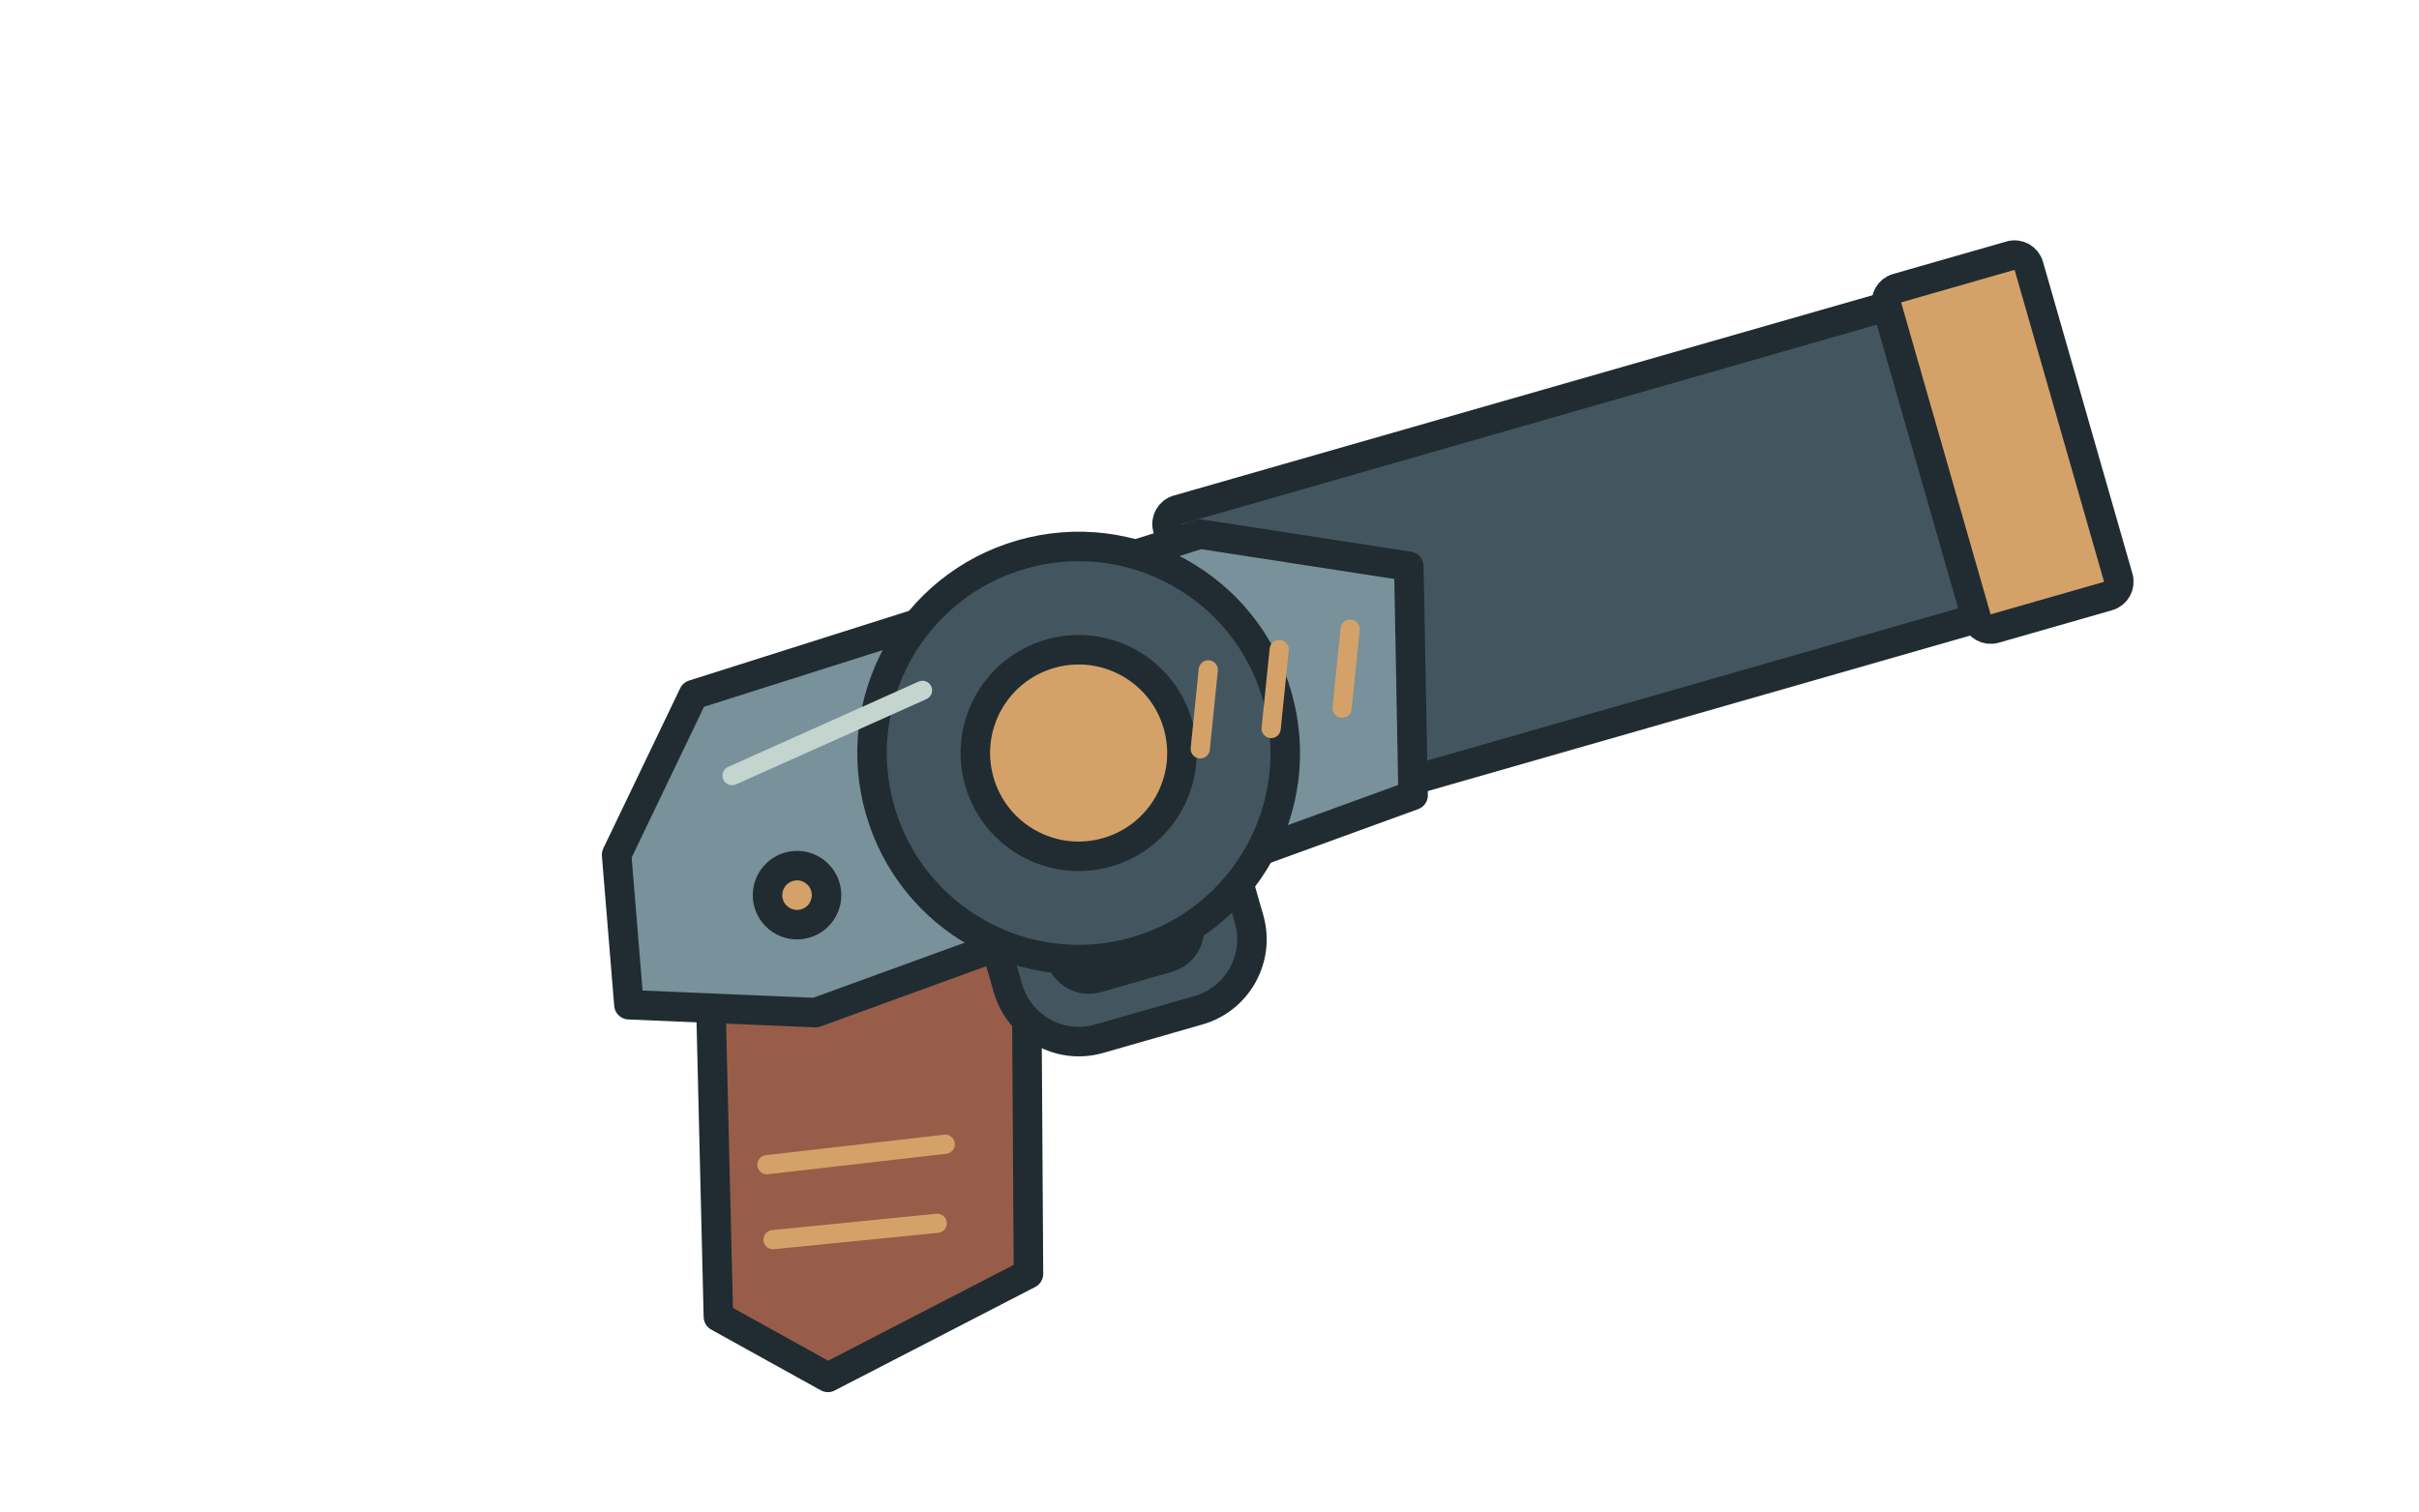
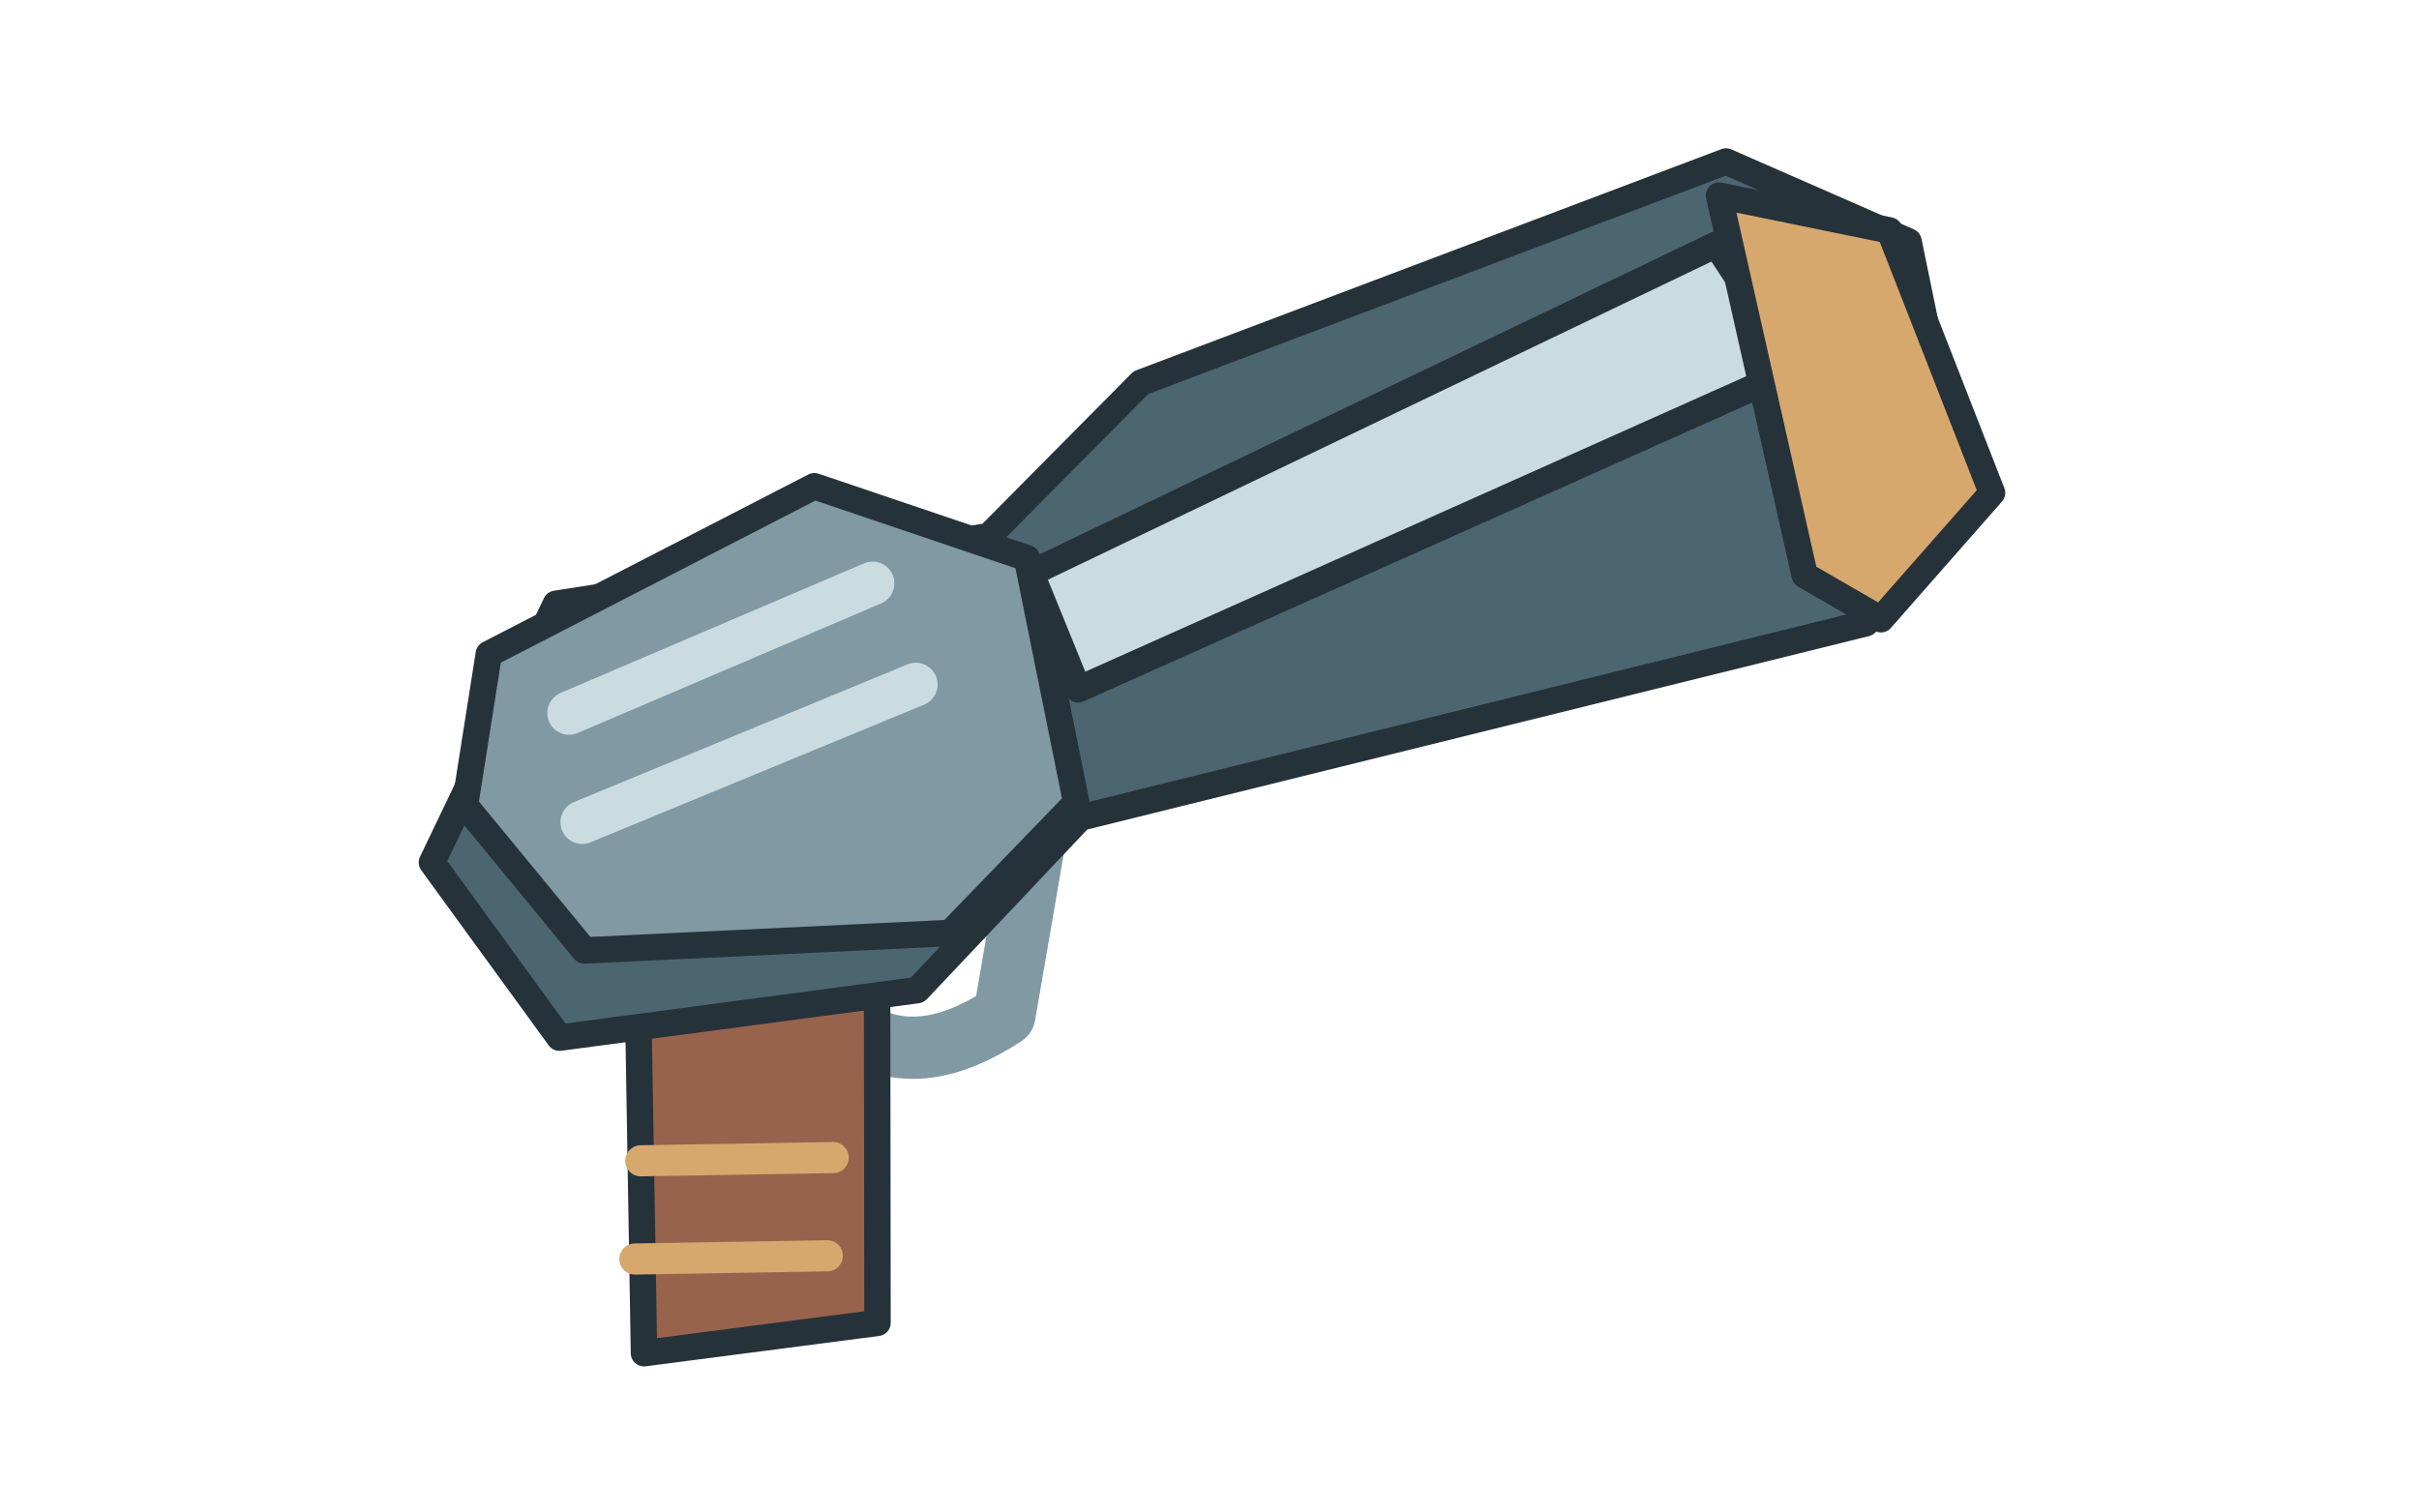
- <svg xmlns="http://www.w3.org/2000/svg" viewBox="0 0 200 125">
-   <g transform="rotate(-16 100 63)" stroke="#202c32" stroke-width="2" stroke-linejoin="round" stroke-linecap="round">
-     <g transform="translate(-20 -9) scale(1.22)">
-       <path d="M62 63l22 1 -7 25 -15 3 -6 -6Z" fill="#985d49" />
-       <path d="M62 77l12 2m-13 3 11 2" stroke="#d4a268" stroke-width="1.3" fill="none" />
-       <rect x="81" y="62" width="17" height="13" rx="5" fill="#435660" />
-       <rect x="85" y="65" width="9" height="6" rx="2" fill="#d4a268" />
-       <rect x="100" y="42" width="60" height="22" rx="1" fill="#435660" />
-       <rect x="151" y="41" width="10" height="24" rx="1" fill="#d4a268" />
-       <path d="M58 54l8 -9 36 -1 13 6 -4 15 -43 3 -12 -4Z" fill="#78919a" />
-       <circle cx="90" cy="56" r="14" fill="#435660" />
-       <circle cx="90" cy="56" r="7" fill="#d4a268" />
-       <path d="M67 51l14 -2" stroke="#c4d5d0" stroke-width="1.3" fill="none" />
-       <path d="M100 53l-2 5" stroke="#d4a268" stroke-width="1.3" fill="none" />
-       <path d="M105 53l-2 5" stroke="#d4a268" stroke-width="1.3" fill="none" />
-       <path d="M110 53l-2 5" stroke="#d4a268" stroke-width="1.3" fill="none" />
-       <circle cx="69" cy="60" r="2" fill="#d4a268" />
-     </g>
+ <svg xmlns="http://www.w3.org/2000/svg" viewBox="20.01 14.41 155.47 97.17">
+   <g transform="rotate(-15 100 60)" stroke="#26323a" stroke-width="1.7" stroke-linejoin="round" stroke-linecap="round">
+     <path d="M67 62q1 17 13 13l6 -13" fill="none" stroke="#8099a3" stroke-width="4" />
+     <path d="M54 61l21 1 -8 30 -15 -2 5 -20Z" fill="#98634d" />
+     <path d="M55 78l12 3m-14 3 12 3" fill="none" stroke="#d7a86e" stroke-width="2" />
+     <path d="M47 56l12 -14 28 3 12 -7 40 -4 10 8 -1 17 -8 6 -52 -1 -13 8 -23 -3Z" fill="#4c6671" />
+     <path d="M89 48l48 -9 3 9 -50 8Z" fill="#cbdce0" />
+     <path d="M138 36l10 5 2 18 -9 6 -4 -4Z" fill="#d7a86e" />
+     <path d="M54 44l23 -5 12 8 -1 16 -10 6 -23 -5 -5 -11Z" fill="#8099a3" />
+     <path d="M58 49l21 -3m-22 10 23 -3" fill="none" stroke="#cbdce0" stroke-width="2.8" />
  </g>
</svg>
